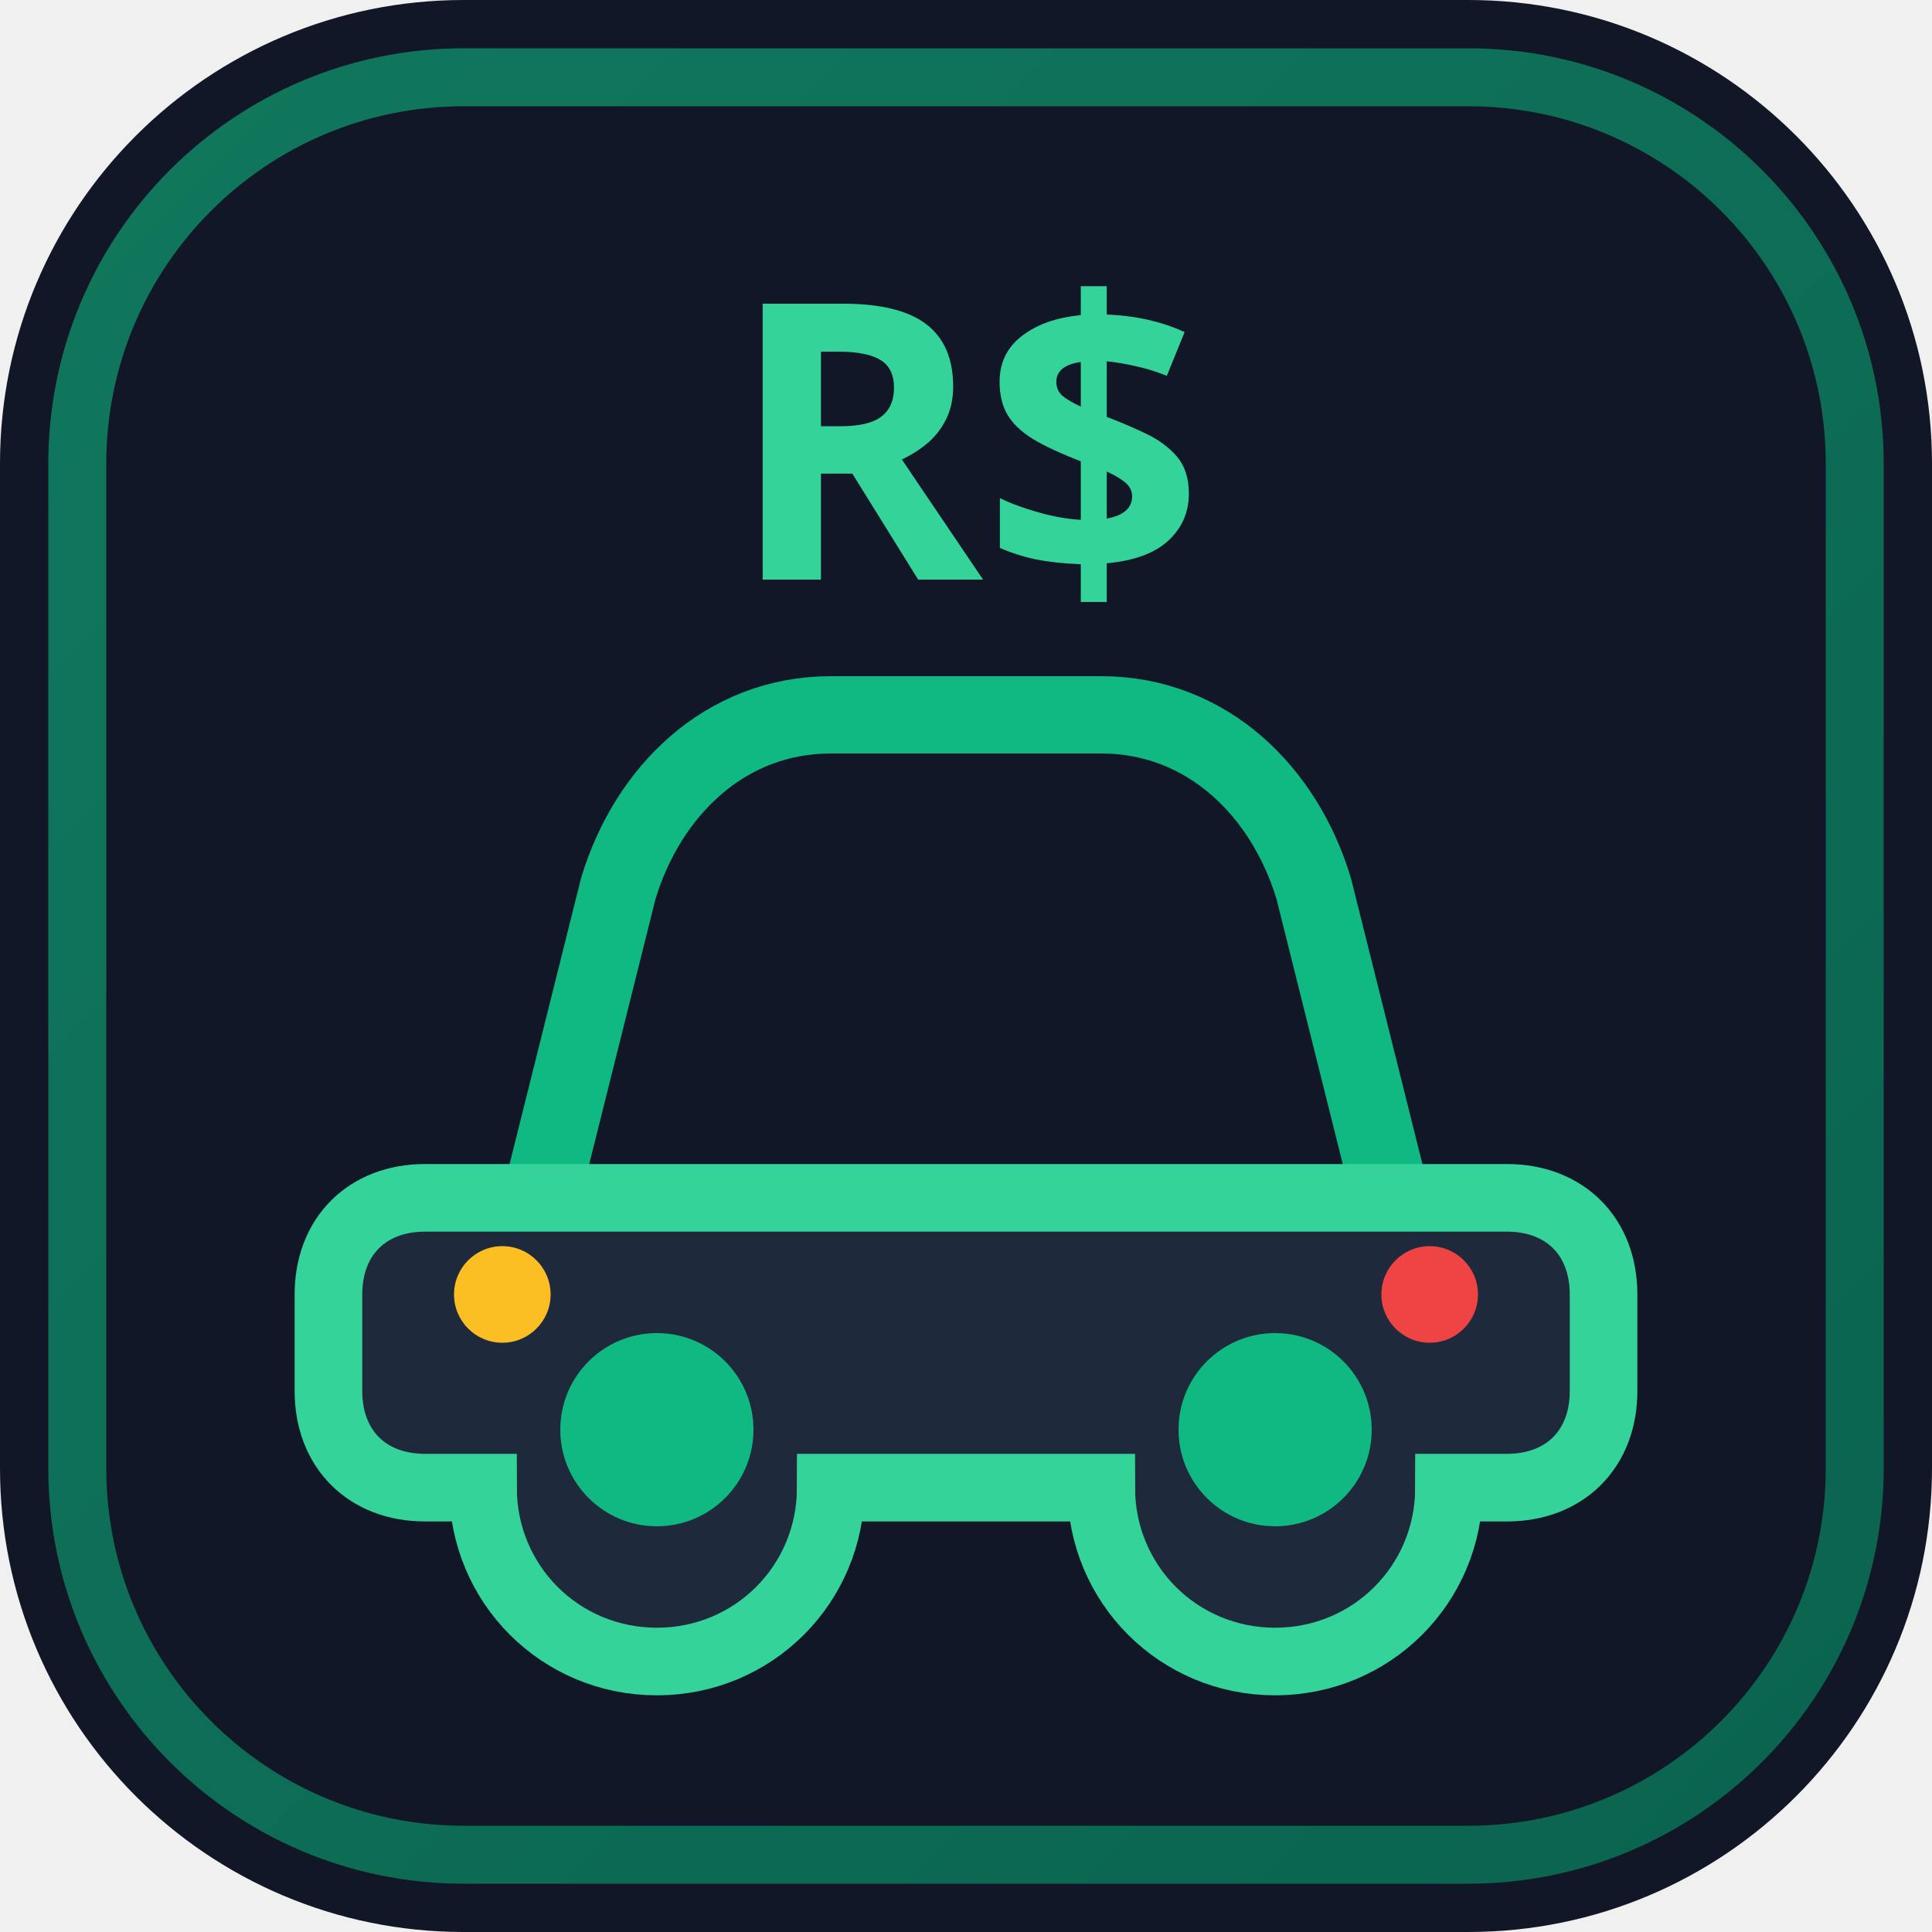
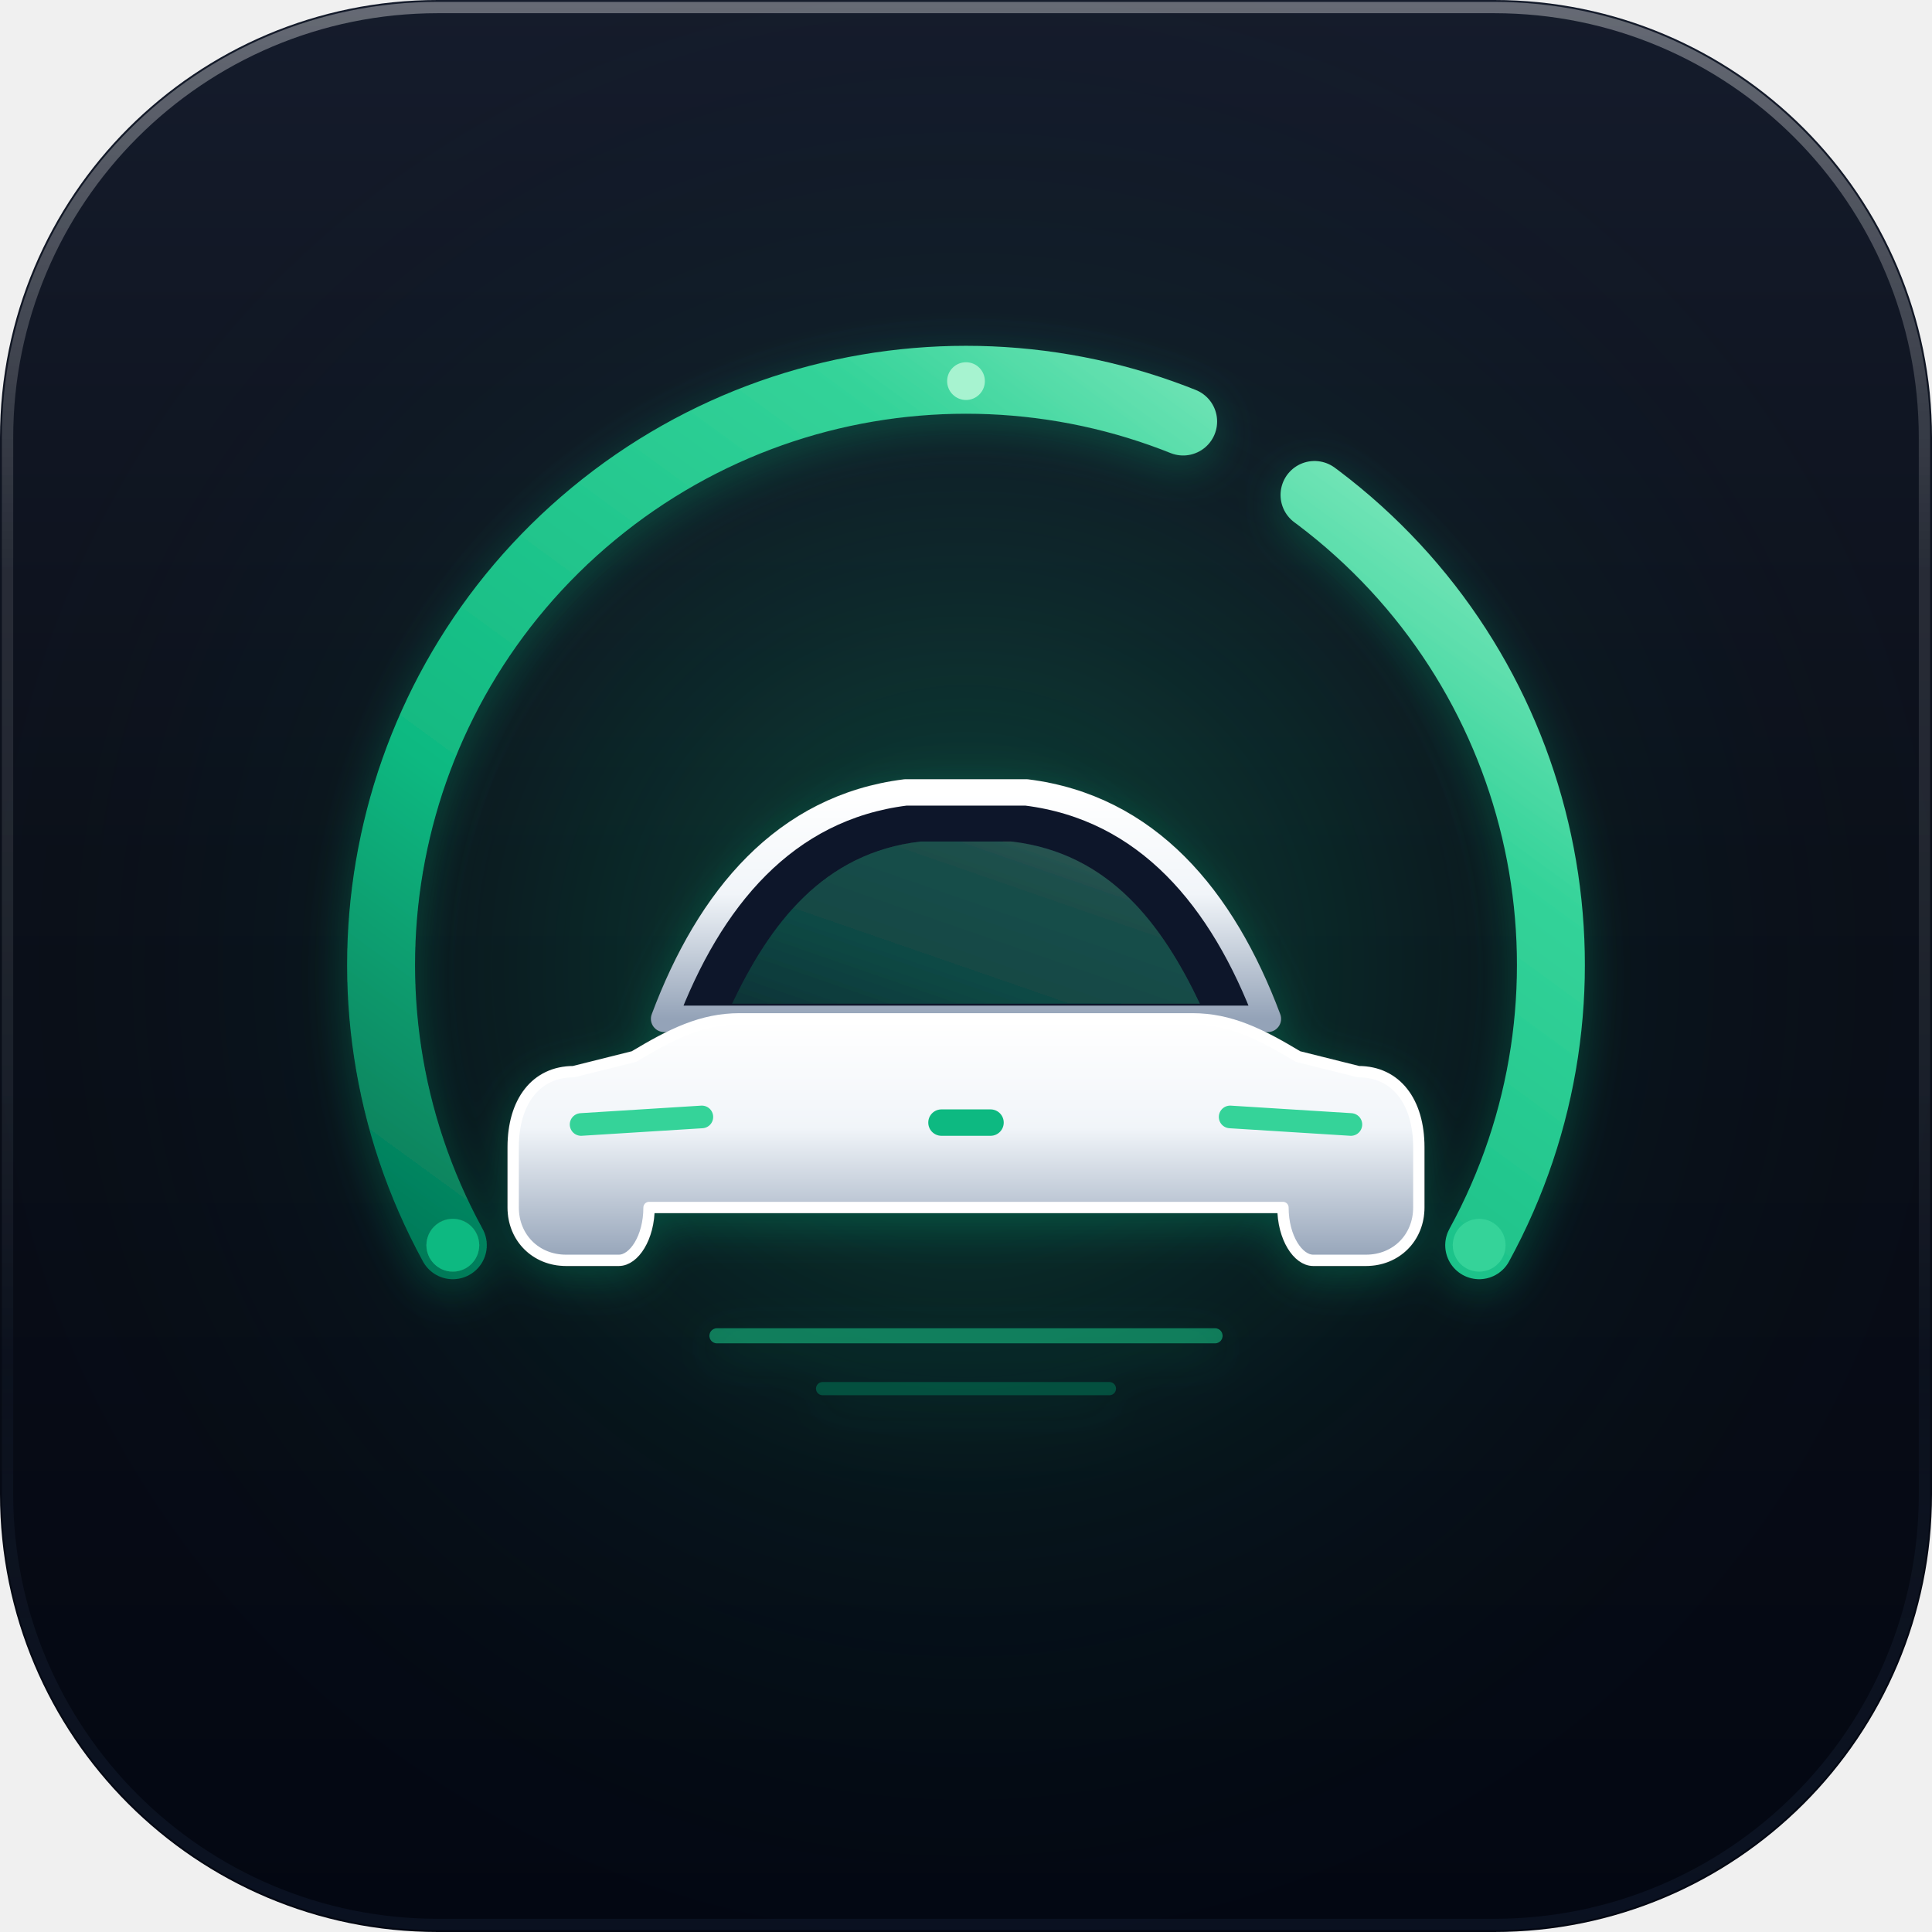
- <svg xmlns="http://www.w3.org/2000/svg" viewBox="0 0 100 100" width="100" height="100">
+ <svg xmlns="http://www.w3.org/2000/svg" viewBox="0 0 512 512" width="512" height="512">
  <defs>
-     <linearGradient id="grad" x1="0%" y1="0%" x2="100%" y2="100%">
-       <stop offset="0%" stop-color="#10b981" />
-       <stop offset="100%" stop-color="#059669" />
+     <linearGradient id="appleBg" x1="0%" y1="0%" x2="0%" y2="100%">
+       <stop offset="0%" stop-color="#151C2C" />
+       <stop offset="45%" stop-color="#0B0F19" />
+       <stop offset="100%" stop-color="#030712" />
    </linearGradient>
+     <radialGradient id="appleGlow" cx="50%" cy="50%" r="55%">
+       <stop offset="0%" stop-color="#10B981" stop-opacity="0.32" />
+       <stop offset="50%" stop-color="#059669" stop-opacity="0.08" />
+       <stop offset="100%" stop-color="#030712" stop-opacity="0" />
+     </radialGradient>
+     <linearGradient id="appleMint" x1="0%" y1="100%" x2="100%" y2="0%">
+       <stop offset="0%" stop-color="#047857" />
+       <stop offset="30%" stop-color="#10B981" />
+       <stop offset="70%" stop-color="#34D399" />
+       <stop offset="100%" stop-color="#A7F3D0" />
+     </linearGradient>
+     <linearGradient id="appleBevel" x1="0%" y1="0%" x2="0%" y2="100%">
+       <stop offset="0%" stop-color="#FFFFFF" stop-opacity="0.35" />
+       <stop offset="30%" stop-color="#FFFFFF" stop-opacity="0.10" />
+       <stop offset="70%" stop-color="#1E293B" stop-opacity="0.2" />
+       <stop offset="100%" stop-color="#0F172A" stop-opacity="0.6" />
+     </linearGradient>
+     <linearGradient id="appleChrome" x1="0%" y1="0%" x2="0%" y2="100%">
+       <stop offset="0%" stop-color="#FFFFFF" />
+       <stop offset="45%" stop-color="#F1F5F9" />
+       <stop offset="100%" stop-color="#94A3B8" />
+     </linearGradient>
+     <filter id="iconDepth" x="-20%" y="-20%" width="140%" height="140%">
+       <feDropShadow dx="0" dy="12" stdDeviation="16" flood-color="#000000" flood-opacity="0.55" />
+       <feDropShadow dx="0" dy="3" stdDeviation="6" flood-color="#10B981" flood-opacity="0.3" />
+     </filter>
  </defs>
-   <rect width="100" height="100" rx="24" fill="#111726" />
-   <rect x="4" y="4" width="92" height="92" rx="20" fill="none" stroke="url(#grad)" stroke-width="3" stroke-opacity="0.6" />
-   <path d="M28 62 L32 46 C33.5 41 37.5 37 43 37 L57 37 C62.5 37 66.5 41 68 46 L72 62" fill="none" stroke="#10b981" stroke-width="4" stroke-linecap="round" />
-   <path d="M22 62 L78 62 C81 62 83 64 83 67 L83 72 C83 75 81 77 78 77 L75 77 C75 82 71 86 66 86 C61 86 57 82 57 77 L43 77 C43 82 39 86 34 86 C29 86 25 82 25 77 L22 77 C19 77 17 75 17 72 L17 67 C17 64 19 62 22 62 Z" fill="#1e293b" stroke="#34d399" stroke-width="3.5" />
-   <circle cx="34" cy="74" r="5" fill="#10b981" />
-   <circle cx="66" cy="74" r="5" fill="#10b981" />
-   <circle cx="26" cy="67" r="2.5" fill="#fbbf24" />
-   <circle cx="74" cy="67" r="2.5" fill="#ef4444" />
-   <text x="50" y="30" font-family="system-ui, sans-serif" font-weight="900" font-size="20" fill="#34d399" text-anchor="middle">R$</text>
+   <rect width="512" height="512" rx="116" fill="url(#appleBg)" />
+   <rect width="512" height="512" rx="116" fill="url(#appleGlow)" />
+   <rect x="2" y="2" width="508" height="508" rx="114" fill="none" stroke="url(#appleBevel)" stroke-width="3" />
+   <g filter="url(#iconDepth)">
+     <path d="M 120 330 A 155 155 0 1 1 392 330" fill="none" stroke="url(#appleMint)" stroke-width="18" stroke-linecap="round" stroke-dasharray="380 40" />
+     <circle cx="120" cy="330" r="7" fill="#10B981" />
+     <circle cx="392" cy="330" r="7" fill="#34D399" />
+     <circle cx="256" cy="101" r="5" fill="#A7F3D0" />
+     <path d="M 176 270           C 188 238, 208 214, 240 210           L 272 210           C 304 214, 324 238, 336 270           Z" fill="#0F172A" stroke="url(#appleChrome)" stroke-width="7" stroke-linejoin="round" />
+     <path d="M 194 266           C 204 245, 218 226, 244 223           L 268 223           C 294 226, 308 245, 318 266           Z" fill="url(#appleMint)" opacity="0.3" />
+     <path d="M 152 284           C 142 284, 136 292, 136 304           L 136 320           C 136 328, 142 334, 150 334           L 164 334           C 168 334, 172 328, 172 320           L 340 320           C 340 328, 344 334, 348 334           L 362 334           C 370 334, 376 328, 376 320           L 376 304           C 376 292, 370 284, 360 284           L 344 280           C 334 274, 326 270, 316 270           L 196 270           C 186 270, 178 274, 168 280           Z" fill="url(#appleChrome)" stroke="#FFFFFF" stroke-width="3" stroke-linejoin="round" />
+     <path d="M 154 298 L 186 296" stroke="#34D399" stroke-width="6" stroke-linecap="round" />
+     <path d="M 358 298 L 326 296" stroke="#34D399" stroke-width="6" stroke-linecap="round" />
+     <rect x="246" y="294" width="20" height="7" rx="3.5" fill="#10B981" />
+     <path d="M 190 354 L 322 354" stroke="#10B981" stroke-width="4" stroke-linecap="round" opacity="0.6" />
+     <path d="M 218 368 L 294 368" stroke="#059669" stroke-width="3.5" stroke-linecap="round" opacity="0.4" />
+   </g>
</svg>
